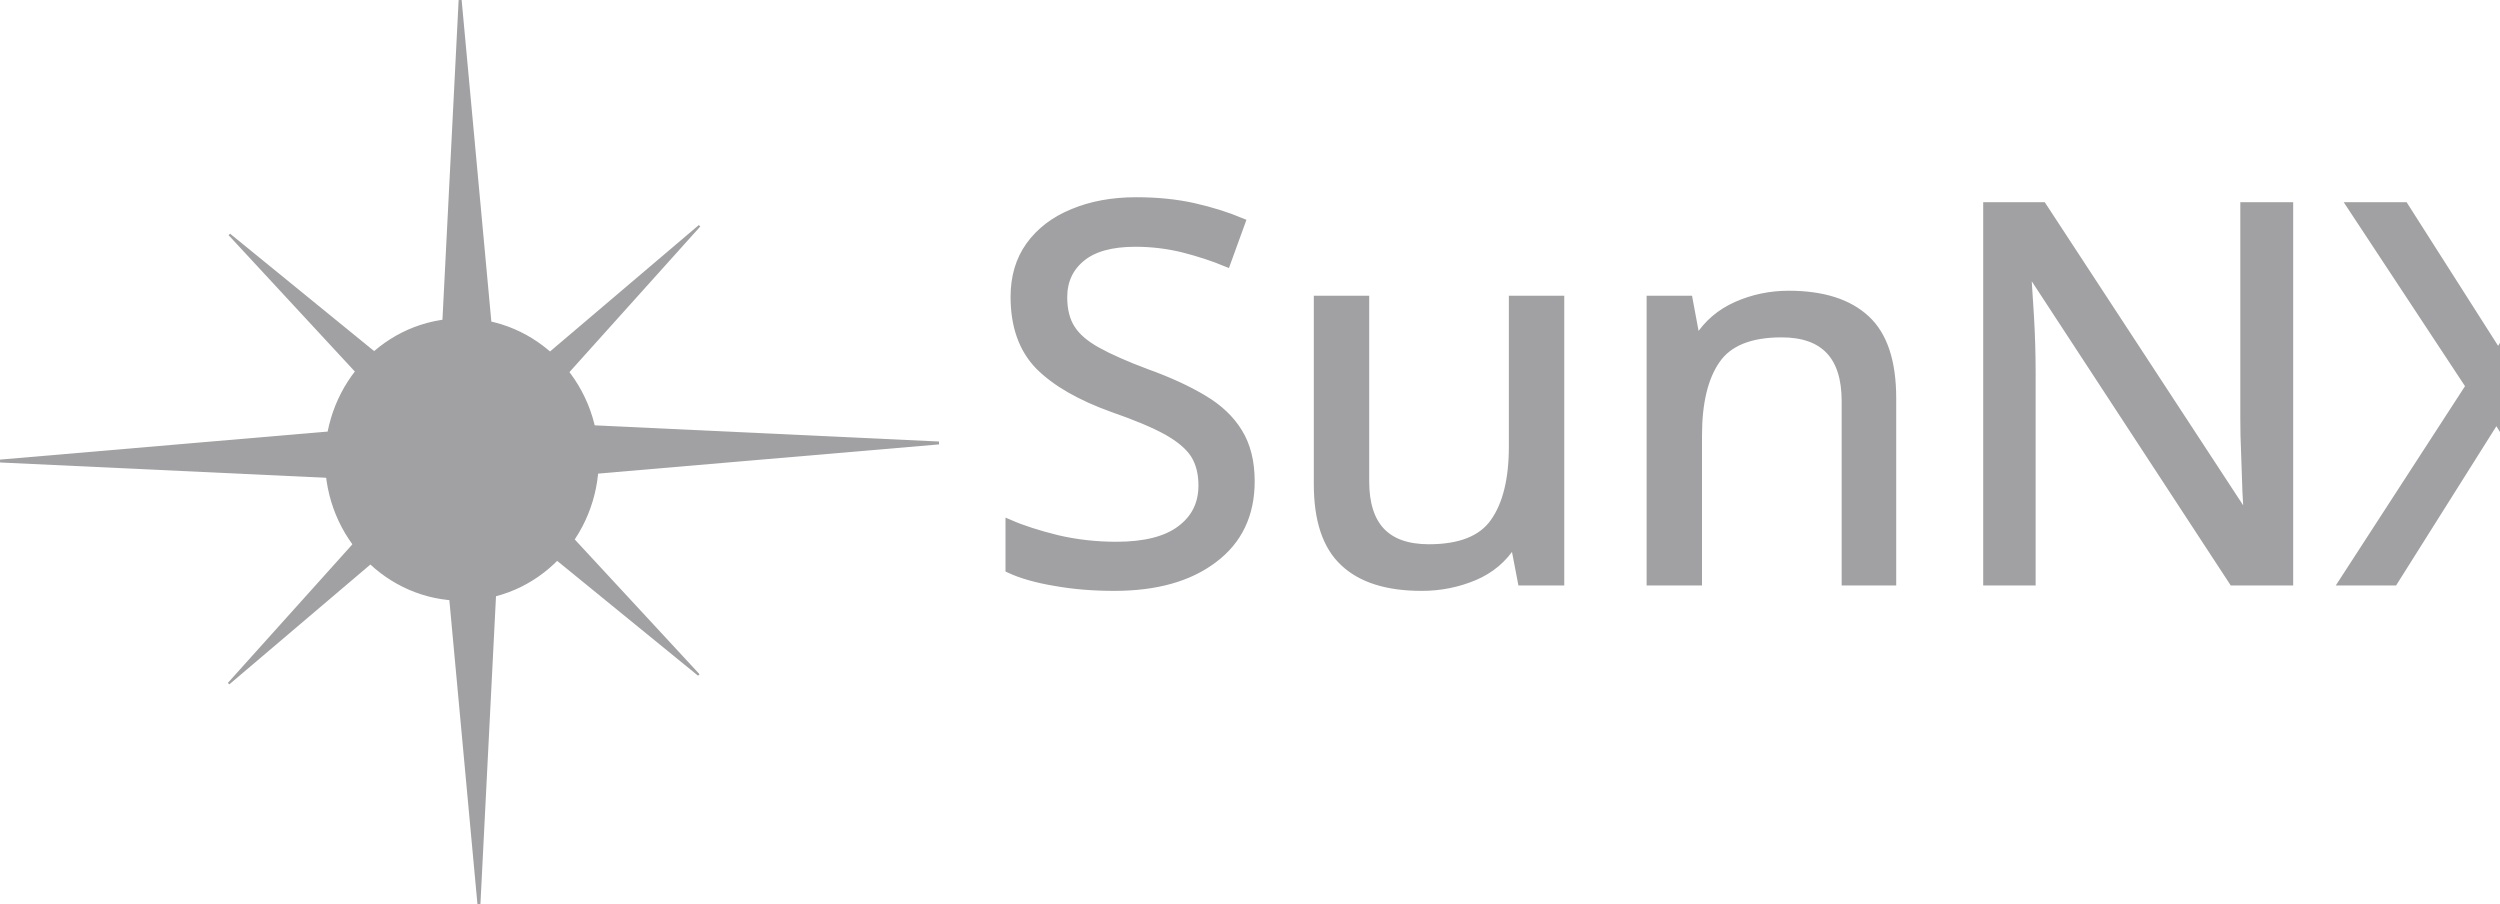
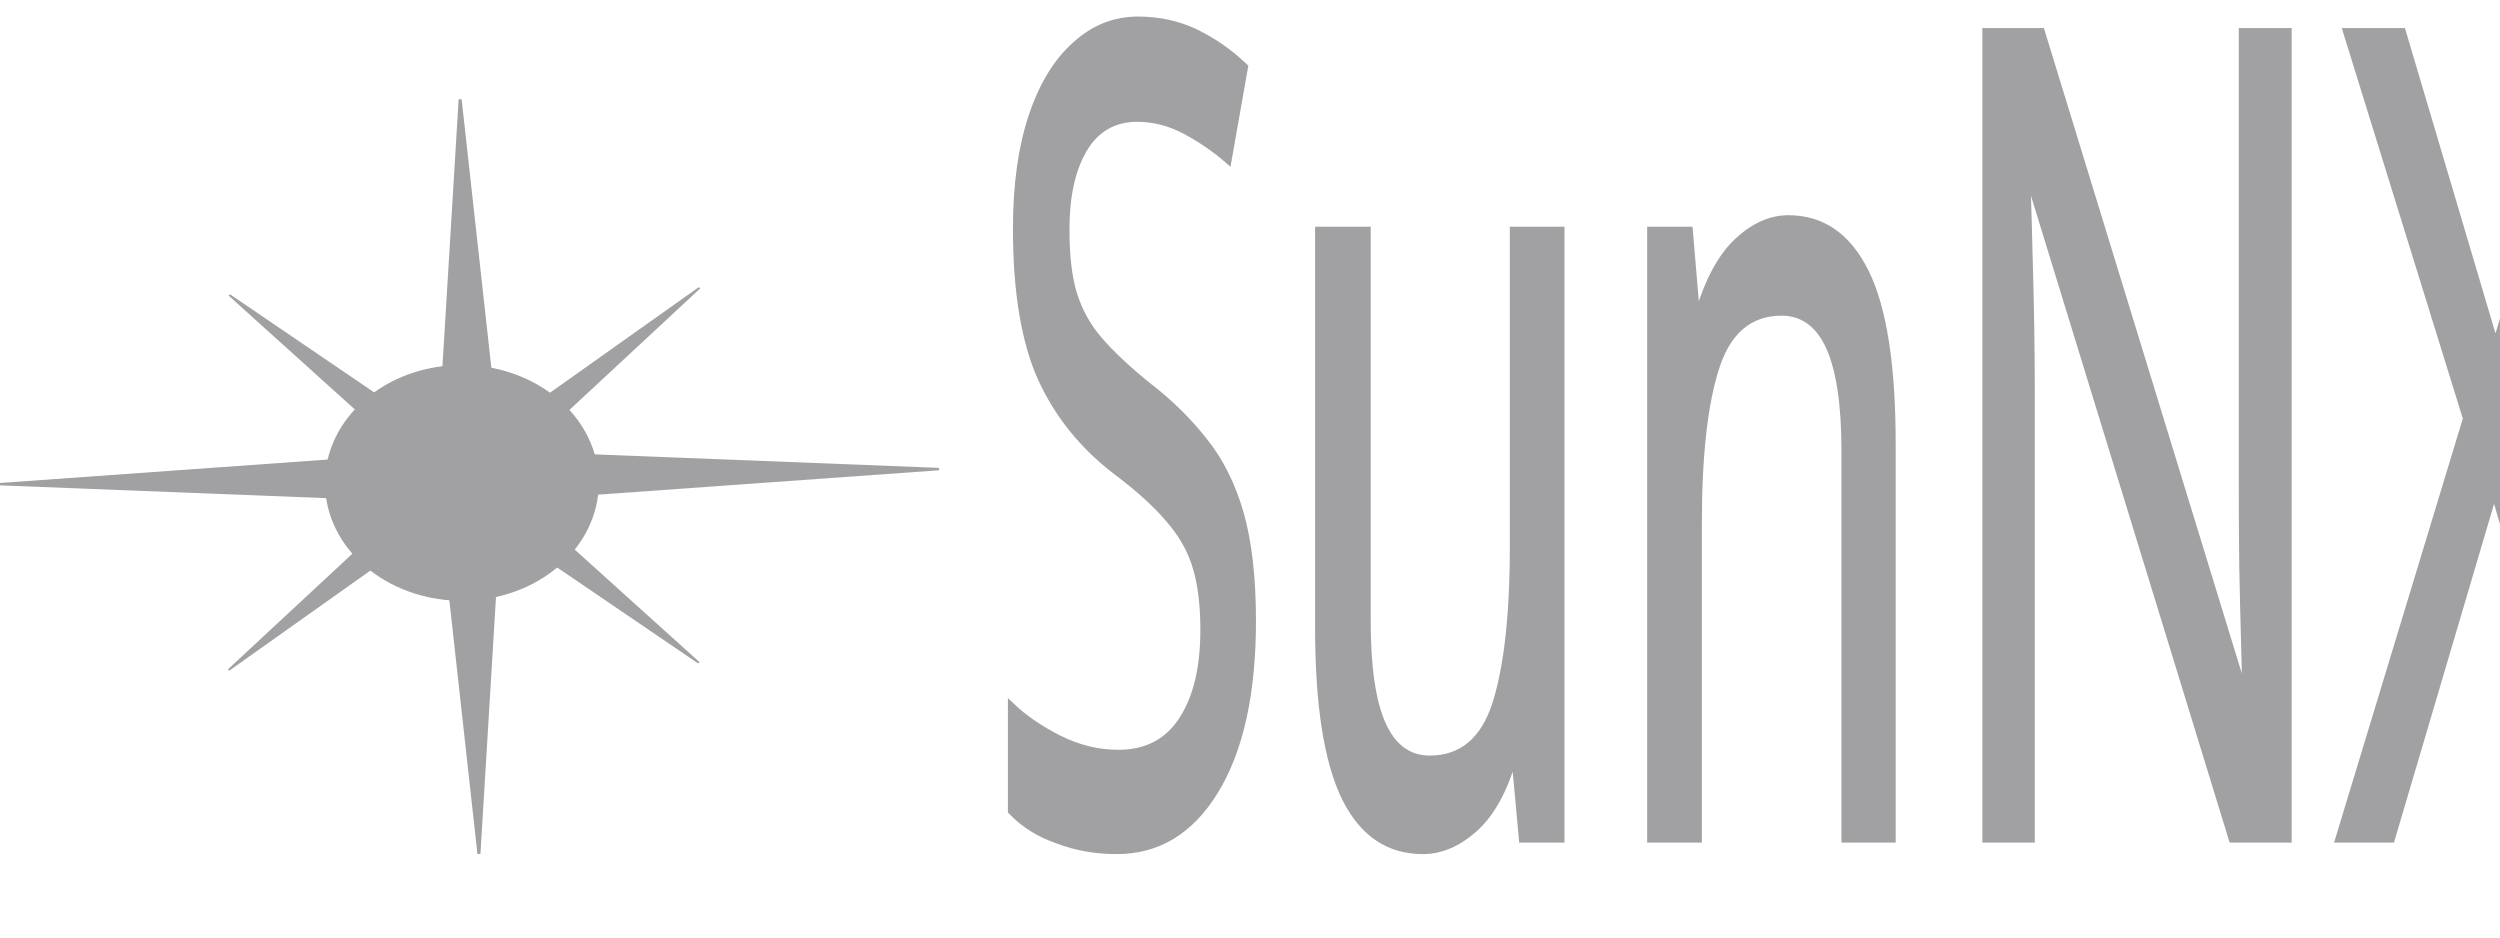
- <svg xmlns="http://www.w3.org/2000/svg" width="56.718mm" height="20.509mm" viewBox="0 0 56.718 20.509" version="1.1" id="svg250">
+ <svg xmlns="http://www.w3.org/2000/svg" width="52.917mm" height="19.844mm" viewBox="0 0 52.917 19.844" version="1.1" id="svg250">
  <defs id="defs247" />
-   <g id="layer1" transform="translate(-22.66793,-21.73531)">
-     <g id="g723" transform="matrix(0.6130182,0,0,0.6034317,10.57485,10.48863)">
-       <g id="g658" transform="matrix(0.2972427,0,0,0.3137648,-30.05817,12.41124)">
-         <path style="fill:#a1a1a3;stroke:#a1a1a3;stroke-width:0.176" id="path477" d="M 241.771,72.441 A 16.955,16.831 0 0 1 227.508,91.551 16.955,16.831 0 0 1 208.234,77.423 16.955,16.831 0 0 1 222.436,58.268 16.955,16.831 0 0 1 241.755,72.335" />
-         <g id="g652" transform="translate(135.9926,1.778544)">
-           <path style="fill:#a1a1a3;stroke:#a1a1a3;stroke-width:0.3" id="path616" d="M 79.38,111.938 75.479,68.091 31.512,65.947 75.358,62.047 l 2.143,-43.968 3.9,43.847 43.968,2.143 -43.847,3.9 z" transform="matrix(1.245372,0,0,1.153782,-7.729425,-2.777589)" />
-           <path style="fill:#a1a1a3;stroke:#a1a1a3;stroke-width:0.3" id="path616-6" d="M 79.38,111.938 75.479,68.091 31.512,65.947 75.358,62.047 l 2.143,-43.968 3.9,43.847 43.968,2.143 -43.847,3.9 z" transform="matrix(0.6099083,0.5737727,-0.6368182,0.572934,82.83481,-9.700918)" />
-         </g>
+   <g id="layer1" transform="translate(-22.66798,-21.73526)">
+     <g id="g246" transform="matrix(1.000055,0,0,0.805068,-0.00128241,6.337709)">
+       <path style="fill:#a1a1a3;stroke:#a1a1a3;stroke-width:0.031" id="path477" d="m 35.295,31.37 a 2.882,3.083 0 0 1 -2.425,3.501 2.882,3.083 0 0 1 -3.276,-2.588 2.882,3.083 0 0 1 2.414,-3.509 2.882,3.083 0 0 1 3.284,2.577" />
+       <g id="g652" transform="matrix(0.1699967,0,0,0.1831897,17.31348,18.42569)">
+         <path style="fill:#a1a1a3;stroke:#a1a1a3;stroke-width:0.3" id="path616" d="M 79.38,111.938 75.479,68.091 31.512,65.947 75.358,62.047 l 2.143,-43.968 3.9,43.847 43.968,2.143 -43.847,3.9 z" transform="matrix(1.245372,0,0,1.153782,-7.729425,-2.777589)" />
+         <path style="fill:#a1a1a3;stroke:#a1a1a3;stroke-width:0.3" id="path616-6" d="M 79.38,111.938 75.479,68.091 31.512,65.947 75.358,62.047 l 2.143,-43.968 3.9,43.847 43.968,2.143 -43.847,3.9 z" transform="matrix(0.6099083,0.5737727,-0.6368182,0.572934,82.83481,-9.700918)" />
      </g>
-       <text xml:space="preserve" style="font-style:normal;font-variant:normal;font-weight:500;font-stretch:normal;font-size:19.756px;font-family:eurofurence;-inkscape-font-specification:'eurofurence, Medium';font-variant-ligatures:normal;font-variant-caps:normal;font-variant-numeric:normal;font-variant-east-asian:normal;fill:#a1a1a3;stroke:#a1a1a3;stroke-width:0.3" x="56.089" y="40.502" id="text714">
-         <tspan id="tspan712" style="font-style:normal;font-variant:normal;font-weight:500;font-stretch:normal;font-size:19.756px;font-family:eurofurence;-inkscape-font-specification:'eurofurence, Medium';font-variant-ligatures:normal;font-variant-caps:normal;font-variant-numeric:normal;font-variant-east-asian:normal;stroke-width:0.3" x="56.089" y="40.502">SunNXT</tspan>
+       <text xml:space="preserve" style="font-style:normal;font-variant:normal;font-weight:500;font-stretch:normal;font-size:18.188px;font-family:eurofurence;-inkscape-font-specification:'eurofurence, Medium';font-variant-ligatures:normal;font-variant-caps:normal;font-variant-numeric:normal;font-variant-east-asian:normal;fill:#a1a1a3;stroke:#a1a1a3;stroke-width:0.276" x="70.278" y="25.423" id="text714" transform="scale(0.6191993,1.614989)">
+         <tspan id="tspan712" style="font-style:normal;font-variant:normal;font-weight:500;font-stretch:normal;font-size:18.188px;font-family:eurofurence;-inkscape-font-specification:'eurofurence, Medium';font-variant-ligatures:normal;font-variant-caps:normal;font-variant-numeric:normal;font-variant-east-asian:normal;stroke-width:0.276" x="70.278" y="25.423">SunNXT</tspan>
      </text>
    </g>
  </g>
</svg>
